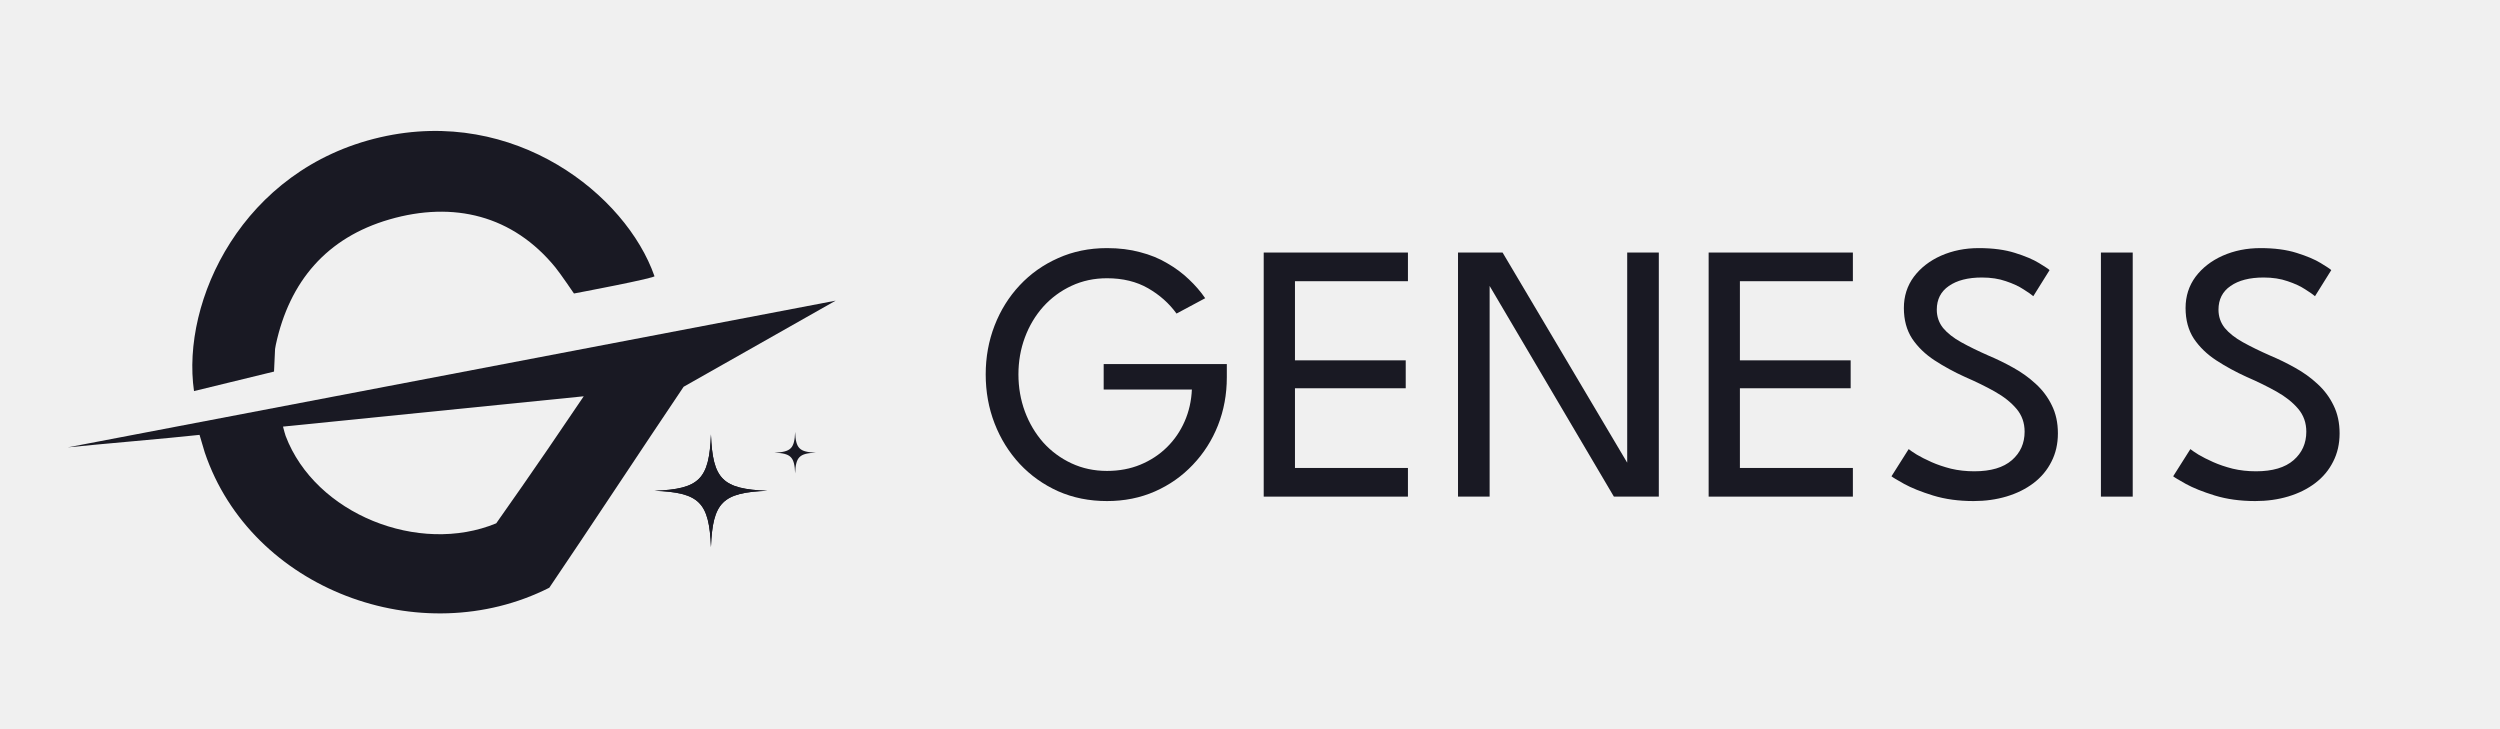
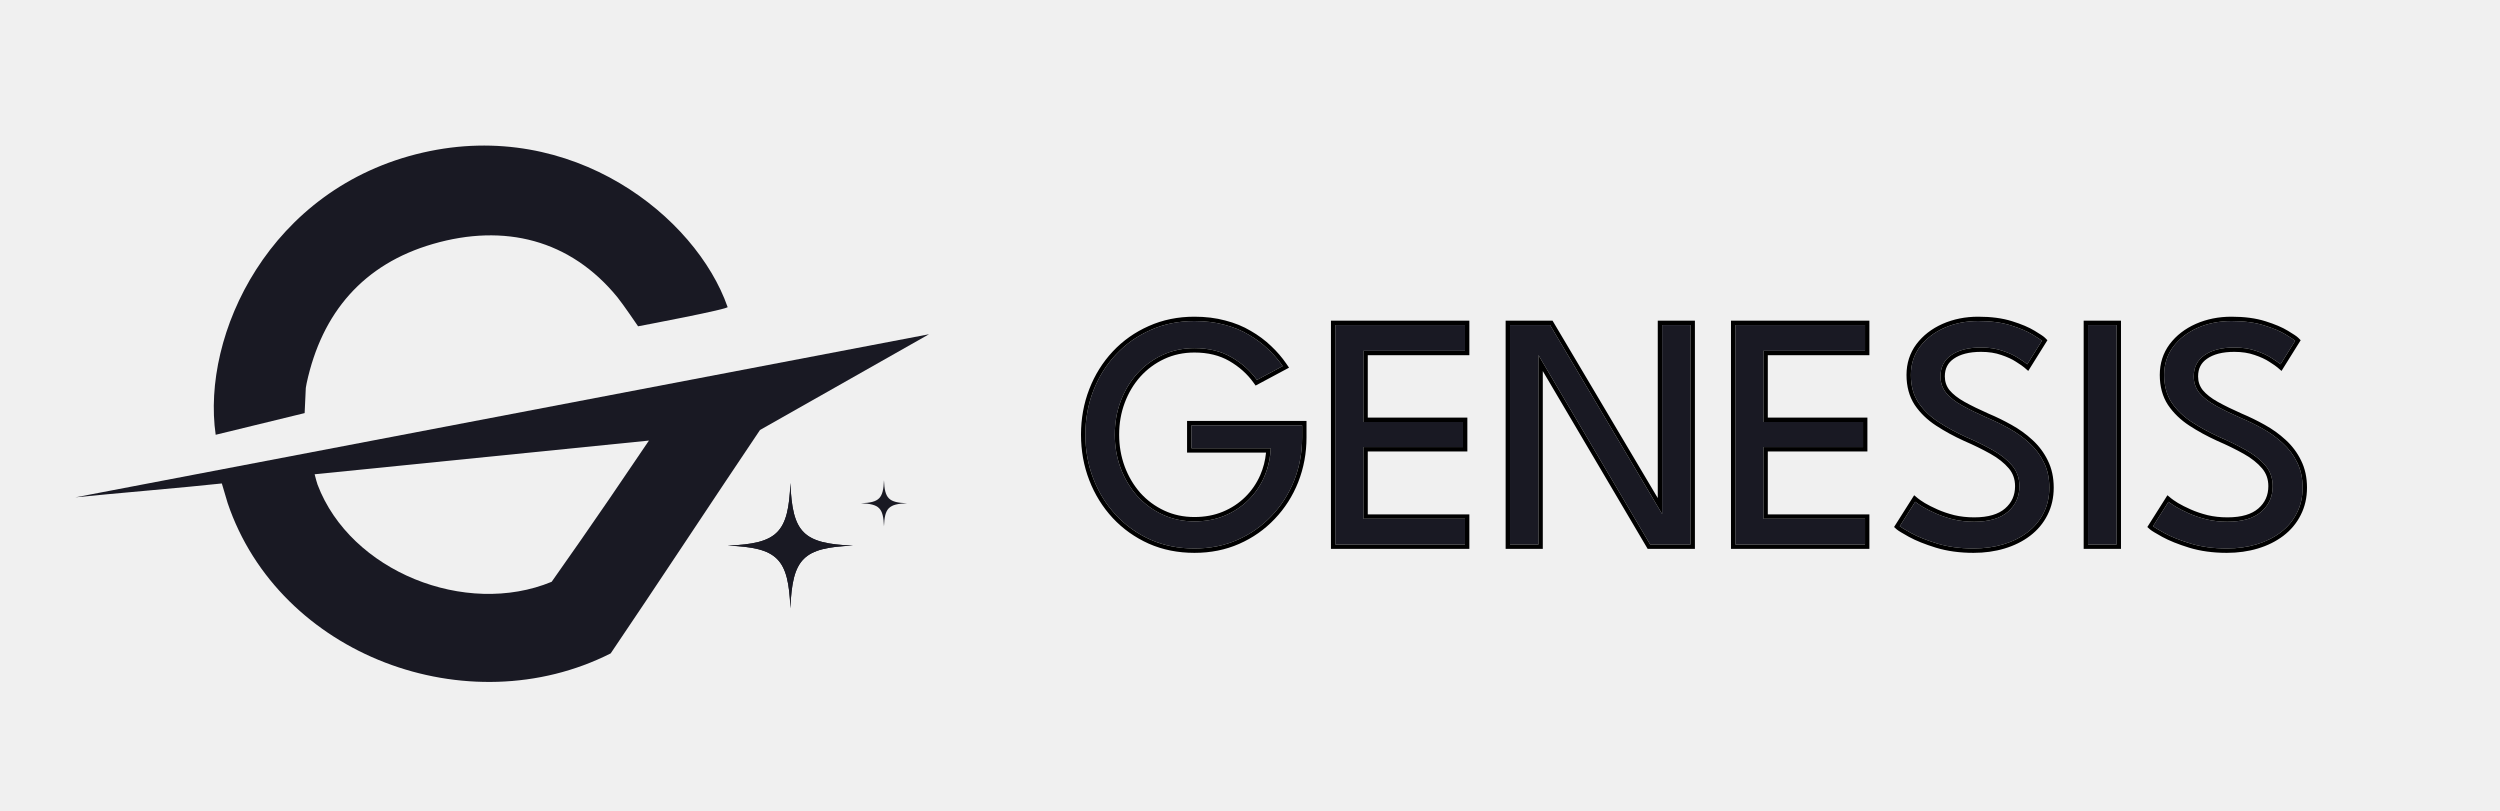
- <svg xmlns="http://www.w3.org/2000/svg" width="3184" height="928" viewBox="0 0 3184 928" fill="none">
+ <svg xmlns="http://www.w3.org/2000/svg" width="2864" height="928" viewBox="0 0 2864 928" fill="none">
  <g clip-path="url(#clip0_6_11)">
    <path d="M1064.29 382.904C743.174 444.215 407.405 508.446 86.289 569.757C125.714 565.686 214.738 558.194 254.133 553.845L260.794 576.305C319.932 751.056 535.937 831.21 699.586 748.54C748.487 676.452 819.497 568.521 870.659 492.594L1064.29 382.904ZM697.774 571.919C678.715 599.853 651.496 638.874 631.993 666.495C533.539 707.287 401.521 654.702 363.817 555.292C362.721 552.403 362.115 549.327 360.438 543.321C487.418 530.523 613.365 517.829 743.428 504.72C726.553 529.565 712.204 550.769 697.774 571.919Z" fill="#191923" />
    <path d="M348.994 473.244L350.329 444.428C350.58 442.644 350.901 440.866 351.28 439.105C368.735 357.984 416.442 302.542 495.988 279.474C577.801 255.749 653.271 274.396 707.291 340.494C713.757 348.406 730.986 373.8 730.986 373.8C730.986 373.8 838.774 353.505 833.473 351.557C797.228 248.125 655.796 135.424 484.439 174.803C308.161 215.313 230.571 383.865 247.086 498.081C270.307 492.513 325.949 478.889 348.994 473.244Z" fill="#191923" />
    <path d="M977.28 625.06C920.112 627.264 907.676 639.701 905.471 696.869C903.266 639.701 890.83 627.264 833.662 625.06C890.83 622.855 903.266 610.419 905.471 553.251C907.676 610.419 920.112 622.855 977.28 625.06Z" fill="#191923" />
    <path d="M977.28 625.06C920.112 627.264 907.676 639.701 905.471 696.869C903.266 639.701 890.83 627.264 833.662 625.06C890.83 622.855 903.266 610.419 905.471 553.251C907.676 610.419 920.112 622.855 977.28 625.06Z" fill="#191923" />
    <path d="M1039.12 576.53C1018.07 577.341 1013.5 581.92 1012.68 602.967C1011.87 581.92 1007.29 577.341 986.246 576.53C1007.29 575.718 1011.87 571.139 1012.68 550.092C1013.5 571.139 1018.07 575.718 1039.12 576.53Z" fill="#191923" />
  </g>
-   <path d="M1405.64 463.646H1562.48V480.602C1562.48 502.268 1558.71 522.678 1551.17 541.832C1543.64 560.829 1532.96 577.55 1519.15 591.994C1505.49 606.438 1489.4 617.742 1470.87 625.906C1452.34 634.07 1432.01 638.152 1409.87 638.152C1387.27 638.152 1366.54 633.992 1347.7 625.671C1328.86 617.193 1312.53 605.574 1298.72 590.816C1284.9 575.901 1274.23 558.71 1266.69 539.242C1259.15 519.774 1255.39 498.971 1255.39 476.835C1255.39 454.854 1259.15 434.13 1266.69 414.662C1274.23 395.194 1284.9 378.081 1298.72 363.323C1312.53 348.565 1328.86 337.026 1347.7 328.705C1366.54 320.227 1387.27 315.988 1409.87 315.988C1425.26 315.988 1439.31 317.715 1452.03 321.169C1464.9 324.466 1476.44 329.176 1486.65 335.299C1497.01 341.265 1506.19 348.094 1514.2 355.787C1522.21 363.323 1529.12 371.33 1534.93 379.808L1498.42 399.355C1489 386.324 1476.91 375.569 1462.16 367.091C1447.4 358.613 1429.97 354.374 1409.87 354.374C1393.55 354.374 1378.47 357.593 1364.66 364.03C1350.84 370.467 1338.83 379.337 1328.63 390.641C1318.58 401.945 1310.81 414.976 1305.31 429.734C1299.82 444.492 1297.07 460.193 1297.07 476.835C1297.07 493.477 1299.82 509.255 1305.31 524.17C1310.81 538.928 1318.58 552.037 1328.63 563.498C1338.83 574.802 1350.84 583.673 1364.66 590.11C1378.47 596.547 1393.55 599.766 1409.87 599.766C1425.42 599.766 1439.63 597.096 1452.5 591.758C1465.37 586.42 1476.6 579.041 1486.18 569.621C1495.75 560.201 1503.29 549.212 1508.78 536.652C1514.28 524.092 1517.34 510.589 1517.97 496.145H1405.64V463.646Z" fill="#191923" />
-   <path d="M1609.46 321.64H1793.15V358.142H1649.26V458.936H1790.33V494.497H1649.26V595.997H1793.15V632.5H1609.46V321.64Z" fill="#191923" />
-   <path d="M1894.6 359.791L1897.19 360.262V632.5H1856.92V321.64H1913.68L2074.99 593.642L2072.4 594.113V321.64H2112.67V632.5H2055.45L1894.6 359.791Z" fill="#191923" />
-   <path d="M2176.13 321.64H2359.82V358.142H2215.93V458.936H2357V494.497H2215.93V595.997H2359.82V632.5H2176.13V321.64Z" fill="#191923" />
-   <path d="M2520.15 315.988C2538.05 315.988 2553.43 318.029 2566.31 322.111C2579.34 326.193 2589.54 330.51 2596.92 335.063C2604.46 339.616 2608.93 342.599 2610.34 344.012L2589.62 377.218C2587.26 375.177 2583.1 372.272 2577.14 368.504C2571.17 364.579 2563.71 361.125 2554.77 358.142C2545.82 355.002 2535.61 353.432 2524.15 353.432C2506.41 353.432 2492.36 357.043 2482 364.265C2471.79 371.33 2466.69 381.378 2466.69 394.409C2466.69 403.201 2469.36 410.973 2474.7 417.724C2480.19 424.318 2487.88 430.362 2497.77 435.857C2507.67 441.352 2519.21 447.004 2532.39 452.813C2543.23 457.366 2553.82 462.547 2564.19 468.356C2574.7 474.165 2584.2 480.995 2592.68 488.845C2601.32 496.695 2608.15 505.801 2613.17 516.163C2618.35 526.525 2620.94 538.457 2620.94 551.959C2620.94 565.304 2618.19 577.315 2612.7 587.991C2607.36 598.667 2599.75 607.773 2589.86 615.309C2580.12 622.688 2568.74 628.339 2555.71 632.264C2542.68 636.189 2528.63 638.152 2513.55 638.152C2494.56 638.152 2477.36 635.797 2461.98 631.087C2446.75 626.377 2434.43 621.431 2425.01 616.25C2415.74 611.069 2410.4 607.851 2408.99 606.595L2430.89 571.977C2432.78 573.546 2436.23 575.902 2441.25 579.042C2446.28 582.025 2452.48 585.164 2459.86 588.461C2467.24 591.758 2475.56 594.584 2484.82 596.939C2494.09 599.137 2503.98 600.237 2514.5 600.237C2535.53 600.237 2551.47 595.527 2562.3 586.107C2573.13 576.687 2578.55 564.597 2578.55 549.839C2578.55 538.535 2575.1 528.801 2568.19 520.637C2561.28 512.473 2552.1 505.173 2540.64 498.736C2529.17 492.299 2516.54 486.097 2502.72 480.132C2488.59 473.694 2475.64 466.629 2463.86 458.936C2452.09 451.243 2442.59 442.059 2435.37 431.383C2428.3 420.55 2424.77 407.519 2424.77 392.29C2424.77 377.218 2429.01 363.951 2437.49 352.49C2446.12 341.029 2457.66 332.08 2472.11 325.643C2486.71 319.206 2502.72 315.988 2520.15 315.988Z" fill="#191923" />
-   <path d="M2675.73 321.64H2716.23V632.5H2675.73V321.64Z" fill="#191923" />
-   <path d="M2878.92 315.988C2896.81 315.988 2912.2 318.029 2925.07 322.111C2938.11 326.193 2948.31 330.51 2955.69 335.063C2963.23 339.616 2967.7 342.599 2969.11 344.012L2948.39 377.218C2946.03 375.177 2941.87 372.272 2935.91 368.504C2929.94 364.579 2922.48 361.125 2913.54 358.142C2904.59 355.002 2894.38 353.432 2882.92 353.432C2865.18 353.432 2851.13 357.043 2840.77 364.265C2830.56 371.33 2825.46 381.378 2825.46 394.409C2825.46 403.201 2828.13 410.973 2833.47 417.724C2838.96 424.318 2846.65 430.362 2856.54 435.857C2866.44 441.352 2877.97 447.004 2891.16 452.813C2902 457.366 2912.59 462.547 2922.96 468.356C2933.47 474.165 2942.97 480.995 2951.45 488.845C2960.09 496.695 2966.92 505.801 2971.94 516.163C2977.12 526.525 2979.71 538.457 2979.71 551.959C2979.71 565.304 2976.96 577.315 2971.47 587.991C2966.13 598.667 2958.52 607.773 2948.62 615.309C2938.89 622.688 2927.51 628.339 2914.48 632.264C2901.45 636.189 2887.39 638.152 2872.32 638.152C2853.33 638.152 2836.13 635.797 2820.75 631.087C2805.52 626.377 2793.19 621.431 2783.77 616.25C2774.51 611.069 2769.17 607.851 2767.76 606.595L2789.66 571.977C2791.55 573.546 2795 575.902 2800.02 579.042C2805.05 582.025 2811.25 585.164 2818.63 588.461C2826.01 591.758 2834.33 594.584 2843.59 596.939C2852.85 599.137 2862.75 600.237 2873.26 600.237C2894.3 600.237 2910.24 595.527 2921.07 586.107C2931.9 576.687 2937.32 564.597 2937.32 549.839C2937.32 538.535 2933.87 528.801 2926.96 520.637C2920.05 512.473 2910.87 505.173 2899.41 498.736C2887.94 492.299 2875.31 486.097 2861.49 480.132C2847.36 473.694 2834.41 466.629 2822.63 458.936C2810.86 451.243 2801.36 442.059 2794.14 431.383C2787.07 420.55 2783.54 407.519 2783.54 392.29C2783.54 377.218 2787.78 363.951 2796.26 352.49C2804.89 341.029 2816.43 332.08 2830.87 325.643C2845.48 319.206 2861.49 315.988 2878.92 315.988Z" fill="#191923" />
+   <path d="M1364.9 487.225H1491.74V500.938C1491.74 518.46 1488.69 534.966 1482.6 550.456C1476.5 565.819 1467.87 579.341 1456.7 591.023C1445.65 602.704 1432.64 611.846 1417.65 618.448C1402.67 625.051 1386.23 628.352 1368.33 628.352C1350.04 628.352 1333.28 624.987 1318.05 618.258C1302.81 611.401 1289.6 602.006 1278.43 590.07C1267.26 578.008 1258.62 564.105 1252.53 548.361C1246.43 532.617 1243.39 515.793 1243.39 497.89C1243.39 480.115 1246.43 463.355 1252.53 447.61C1258.62 431.866 1267.26 418.027 1278.43 406.091C1289.6 394.156 1302.81 384.824 1318.05 378.095C1333.28 371.238 1350.04 367.81 1368.33 367.81C1380.77 367.81 1392.13 369.207 1402.42 372C1412.83 374.666 1422.16 378.476 1430.41 383.427C1438.79 388.252 1446.22 393.775 1452.7 399.997C1459.17 406.091 1464.76 412.567 1469.46 419.423L1439.94 435.231C1432.32 424.692 1422.54 415.995 1410.61 409.139C1398.67 402.282 1384.58 398.854 1368.33 398.854C1355.12 398.854 1342.93 401.457 1331.76 406.663C1320.58 411.869 1310.87 419.042 1302.62 428.184C1294.49 437.326 1288.21 447.864 1283.76 459.8C1279.32 471.735 1277.1 484.432 1277.1 497.89C1277.1 511.349 1279.32 524.11 1283.76 536.172C1288.21 548.107 1294.49 558.709 1302.62 567.978C1310.87 577.12 1320.58 584.293 1331.76 589.499C1342.93 594.705 1355.12 597.308 1368.33 597.308C1380.9 597.308 1392.39 595.149 1402.8 590.832C1413.21 586.515 1422.29 580.548 1430.03 572.93C1437.78 565.311 1443.87 556.423 1448.32 546.266C1452.76 536.108 1455.24 525.189 1455.74 513.508H1364.9V487.225Z" fill="#191923" />
+   <path d="M1529.74 372.381H1678.29V401.901H1561.92V483.416H1676V512.175H1561.92V594.26H1678.29V623.781H1529.74V372.381Z" fill="#191923" />
+   <path d="M1760.33 403.235L1762.43 403.616V623.781H1729.86V372.381H1775.76L1906.22 592.356L1904.13 592.737V372.381H1936.69V623.781H1890.41L1760.33 403.235Z" fill="#191923" />
+   <path d="M1988.02 372.381H2136.57V401.901H2020.2V483.416H2134.29V512.175H2020.2V594.26H2136.57V623.781H1988.02V372.381Z" fill="#191923" />
+   <path d="M2266.23 367.81C2280.7 367.81 2293.15 369.461 2303.56 372.762C2314.1 376.063 2322.35 379.555 2328.32 383.237C2334.41 386.919 2338.03 389.331 2339.17 390.474L2322.41 417.328C2320.51 415.678 2317.14 413.329 2312.32 410.281C2307.49 407.107 2301.46 404.314 2294.23 401.901C2286.99 399.362 2278.74 398.092 2269.47 398.092C2255.12 398.092 2243.75 401.013 2235.37 406.853C2227.12 412.567 2223 420.693 2223 431.231C2223 438.342 2225.15 444.627 2229.47 450.086C2233.91 455.419 2240.14 460.307 2248.14 464.751C2256.13 469.195 2265.47 473.766 2276.13 478.464C2284.89 482.146 2293.46 486.336 2301.84 491.034C2310.35 495.732 2318.03 501.255 2324.89 507.604C2331.87 513.952 2337.4 521.316 2341.46 529.696C2345.65 538.076 2347.74 547.726 2347.74 558.645C2347.74 569.438 2345.52 579.151 2341.08 587.785C2336.76 596.419 2330.6 603.783 2322.6 609.878C2314.73 615.845 2305.53 620.416 2294.99 623.59C2284.45 626.765 2273.08 628.352 2260.9 628.352C2245.53 628.352 2231.63 626.447 2219.19 622.638C2206.87 618.829 2196.9 614.829 2189.29 610.639C2181.79 606.449 2177.48 603.847 2176.33 602.831L2194.05 574.834C2195.57 576.104 2198.36 578.008 2202.43 580.548C2206.49 582.96 2211.5 585.5 2217.47 588.166C2223.44 590.832 2230.17 593.118 2237.66 595.022C2245.15 596.8 2253.15 597.689 2261.66 597.689C2278.67 597.689 2291.56 593.88 2300.32 586.261C2309.08 578.643 2313.46 568.866 2313.46 556.931C2313.46 547.79 2310.67 539.917 2305.08 533.315C2299.49 526.713 2292.07 520.808 2282.8 515.603C2273.53 510.397 2263.31 505.382 2252.13 500.557C2240.71 495.351 2230.23 489.637 2220.71 483.416C2211.19 477.194 2203.51 469.767 2197.66 461.133C2191.95 452.372 2189.09 441.833 2189.09 429.517C2189.09 417.328 2192.52 406.599 2199.38 397.331C2206.36 388.062 2215.69 380.824 2227.38 375.619C2239.18 370.413 2252.13 367.81 2266.23 367.81Z" fill="#191923" />
+   <path d="M2392.05 372.381H2424.81V623.781H2392.05V372.381Z" fill="#191923" />
+   <path d="M2556.37 367.81C2570.85 367.81 2583.29 369.461 2593.7 372.762C2604.24 376.063 2612.49 379.555 2618.46 383.237C2624.56 386.919 2628.18 389.331 2629.32 390.474L2612.56 417.328C2610.65 415.678 2607.29 413.329 2602.46 410.281C2597.64 407.107 2591.61 404.314 2584.37 401.901C2577.13 399.362 2568.88 398.092 2559.61 398.092C2545.26 398.092 2533.9 401.013 2525.52 406.853C2517.27 412.567 2513.14 420.693 2513.14 431.231C2513.14 438.342 2515.3 444.627 2519.62 450.086C2524.06 455.419 2530.28 460.307 2538.28 464.751C2546.28 469.195 2555.61 473.766 2566.28 478.464C2575.04 482.146 2583.61 486.336 2591.99 491.034C2600.5 495.732 2608.18 501.255 2615.03 507.604C2622.02 513.952 2627.54 521.316 2631.6 529.696C2635.79 538.076 2637.89 547.726 2637.89 558.645C2637.89 569.438 2635.67 579.151 2631.22 587.785C2626.91 596.419 2620.75 603.783 2612.75 609.878C2604.88 615.845 2595.67 620.416 2585.13 623.59C2574.59 626.765 2563.23 628.352 2551.04 628.352C2535.68 628.352 2521.77 626.447 2509.33 622.638C2497.02 618.829 2487.05 614.829 2479.43 610.639C2471.94 606.449 2467.62 603.847 2466.48 602.831L2484.19 574.834C2485.72 576.104 2488.51 578.008 2492.57 580.548C2496.63 582.96 2501.65 585.5 2507.62 588.166C2513.59 590.832 2520.31 593.118 2527.81 595.022C2535.3 596.8 2543.3 597.689 2551.8 597.689C2568.82 597.689 2581.7 593.88 2590.47 586.261C2599.23 578.643 2603.61 568.866 2603.61 556.931C2603.61 547.79 2600.81 539.917 2595.23 533.315C2589.64 526.713 2582.21 520.808 2572.94 515.603C2563.67 510.397 2553.45 505.382 2542.28 500.557C2530.85 495.351 2520.38 489.637 2510.86 483.416C2501.33 477.194 2493.65 469.767 2487.81 461.133C2482.1 452.372 2479.24 441.833 2479.24 429.517C2479.24 417.328 2482.67 406.599 2489.52 397.331C2496.51 388.062 2505.84 380.824 2517.52 375.619C2529.33 370.413 2542.28 367.81 2556.37 367.81Z" fill="#191923" />
+   <path fill-rule="evenodd" clip-rule="evenodd" d="M1359.9 482.225H1496.74V500.938C1496.74 519.053 1493.59 536.183 1487.25 552.287L1487.25 552.3C1480.92 568.244 1471.94 582.313 1460.32 594.468C1448.81 606.637 1435.25 616.16 1419.67 623.024C1403.99 629.931 1386.86 633.352 1368.33 633.352C1349.41 633.352 1331.96 629.868 1316.03 622.831L1316.01 622.824L1315.99 622.817C1300.17 615.696 1286.42 605.916 1274.78 593.488L1274.77 593.478L1274.76 593.468C1263.15 580.93 1254.18 566.483 1247.87 550.166C1241.54 533.812 1238.39 516.373 1238.39 497.89C1238.39 479.53 1241.54 462.155 1247.87 445.806C1254.18 429.484 1263.16 415.092 1274.78 402.674C1286.42 390.243 1300.18 380.523 1316.01 373.528C1331.95 366.36 1349.41 362.81 1368.33 362.81C1381.12 362.81 1392.93 364.245 1403.69 367.165C1414.49 369.933 1424.25 373.906 1432.95 379.116C1441.63 384.118 1449.37 389.867 1456.14 396.373C1462.85 402.692 1468.67 409.432 1473.58 416.597L1476.73 421.198L1438.44 441.702L1435.88 438.16C1428.7 428.229 1419.47 419.999 1408.12 413.474C1397.06 407.126 1383.86 403.854 1368.33 403.854C1355.8 403.854 1344.34 406.319 1333.87 411.195C1323.31 416.115 1314.14 422.883 1306.34 431.52C1298.65 440.177 1292.68 450.171 1288.45 461.544C1284.22 472.89 1282.1 484.993 1282.1 497.89C1282.1 510.784 1284.22 522.955 1288.45 534.435C1292.69 545.806 1298.66 555.866 1306.35 564.655C1314.15 573.286 1323.31 580.049 1333.87 584.967C1344.34 589.843 1355.8 592.308 1368.33 592.308C1380.31 592.308 1391.14 590.251 1400.88 586.214C1410.72 582.133 1419.26 576.516 1426.53 569.365C1433.81 562.203 1439.54 553.848 1443.74 544.262C1447.26 536.215 1449.48 527.638 1450.38 518.508H1359.9V482.225ZM1455.74 513.508C1455.67 515.19 1455.56 516.857 1455.4 518.508C1454.48 528.319 1452.12 537.571 1448.32 546.266C1443.87 556.423 1437.78 565.311 1430.03 572.93C1422.29 580.548 1413.21 586.515 1402.8 590.832C1392.39 595.149 1380.9 597.308 1368.33 597.308C1355.12 597.308 1342.93 594.705 1331.76 589.499C1320.58 584.293 1310.87 577.12 1302.62 567.978C1294.49 558.709 1288.21 548.107 1283.76 536.172C1279.32 524.11 1277.1 511.349 1277.1 497.89C1277.1 484.432 1279.32 471.735 1283.76 459.8C1288.21 447.864 1294.49 437.326 1302.62 428.184C1310.87 419.042 1320.58 411.869 1331.76 406.663C1342.93 401.457 1355.12 398.854 1368.33 398.854C1384.58 398.854 1398.67 402.282 1410.61 409.139C1422.54 415.995 1432.32 424.692 1439.94 435.231L1469.46 419.423C1468.51 418.043 1467.53 416.678 1466.51 415.329C1462.47 409.975 1457.87 404.864 1452.7 399.997C1446.22 393.775 1438.79 388.252 1430.41 383.427C1422.16 378.476 1412.83 374.666 1402.42 372C1392.13 369.207 1380.77 367.81 1368.33 367.81C1350.04 367.81 1333.28 371.238 1318.05 378.095C1302.81 384.824 1289.6 394.156 1278.43 406.091C1267.26 418.027 1258.62 431.866 1252.53 447.61C1246.43 463.355 1243.39 480.115 1243.39 497.89C1243.39 515.793 1246.43 532.617 1252.53 548.361C1258.62 564.105 1267.26 578.008 1278.43 590.07C1289.6 602.006 1302.81 611.401 1318.05 618.258C1333.28 624.987 1350.04 628.352 1368.33 628.352C1386.23 628.352 1402.67 625.051 1417.65 618.448C1432.64 611.846 1445.65 602.704 1456.7 591.023C1467.87 579.341 1476.5 565.819 1482.6 550.456C1488.69 534.966 1491.74 518.46 1491.74 500.938V487.225H1364.9V513.508H1455.74ZM1524.74 367.381H1683.29V406.901H1566.92V478.416H1681V517.175H1566.92V589.26H1683.29V628.781H1524.74V367.381ZM1561.92 594.26V512.175H1676V483.416H1561.92V401.901H1678.29V372.381H1529.74V623.781H1678.29V594.26H1561.92ZM1762.43 406.787V623.781H1729.86V372.381H1775.76L1904.13 588.823V372.381H1936.69V623.781H1890.41L1762.43 406.787ZM1899.13 570.591L1778.61 367.381H1724.86V628.781H1767.43V425.106L1887.56 628.781H1941.69V367.381H1899.13V570.591ZM1983.02 367.381H2141.57V406.901H2025.2V478.416H2139.29V517.175H2025.2V589.26H2141.57V628.781H1983.02V367.381ZM2020.2 594.26V512.175H2134.29V483.416H2020.2V401.901H2136.57V372.381H1988.02V623.781H2136.57V594.26H2020.2ZM2198.11 577.769C2199.34 578.591 2200.78 579.517 2202.43 580.548C2206.49 582.96 2211.5 585.5 2217.47 588.166C2223.44 590.832 2230.17 593.118 2237.66 595.022C2245.15 596.8 2253.15 597.689 2261.66 597.689C2278.67 597.689 2291.56 593.88 2300.32 586.261C2309.08 578.643 2313.46 568.866 2313.46 556.931C2313.46 547.79 2310.67 539.917 2305.08 533.315C2299.49 526.713 2292.07 520.808 2282.8 515.603C2273.53 510.397 2263.31 505.382 2252.13 500.557C2240.71 495.351 2230.23 489.637 2220.71 483.416C2211.19 477.194 2203.51 469.767 2197.66 461.133C2191.95 452.372 2189.09 441.833 2189.09 429.517C2189.09 417.328 2192.52 406.599 2199.38 397.331C2206.36 388.062 2215.69 380.824 2227.38 375.619C2239.18 370.413 2252.13 367.81 2266.23 367.81C2280.7 367.81 2293.15 369.461 2303.56 372.762C2314.1 376.063 2322.35 379.555 2328.32 383.237C2334.41 386.919 2338.03 389.331 2339.17 390.474L2322.41 417.328C2321.45 416.495 2320.12 415.484 2318.41 414.295C2316.74 413.128 2314.71 411.79 2312.32 410.281C2307.49 407.107 2301.46 404.314 2294.23 401.901C2286.99 399.362 2278.74 398.092 2269.47 398.092C2255.12 398.092 2243.75 401.013 2235.37 406.853C2227.12 412.567 2223 420.693 2223 431.231C2223 438.342 2225.15 444.627 2229.47 450.086C2233.91 455.419 2240.14 460.307 2248.14 464.751C2256.13 469.195 2265.47 473.766 2276.13 478.464C2284.89 482.146 2293.46 486.336 2301.84 491.034C2310.35 495.732 2318.03 501.255 2324.89 507.604C2331.87 513.952 2337.4 521.316 2341.46 529.696C2345.65 538.076 2347.74 547.726 2347.74 558.645C2347.74 569.438 2345.52 579.151 2341.08 587.785C2336.76 596.419 2330.6 603.783 2322.6 609.878C2314.73 615.845 2305.53 620.416 2294.99 623.59C2284.45 626.765 2273.08 628.352 2260.9 628.352C2245.53 628.352 2231.63 626.447 2219.19 622.638C2206.87 618.829 2196.9 614.829 2189.29 610.639C2181.79 606.449 2177.48 603.847 2176.33 602.831L2194.05 574.834C2194.95 575.588 2196.3 576.567 2198.11 577.769ZM2345.54 590.045C2340.87 599.38 2334.21 607.323 2325.63 613.855L2325.62 613.862C2317.23 620.228 2307.47 625.052 2296.43 628.378C2285.38 631.707 2273.52 633.352 2260.9 633.352C2245.12 633.352 2230.72 631.397 2217.72 627.419L2217.72 627.417L2217.71 627.415C2205.21 623.549 2194.9 619.431 2186.88 615.021L2186.86 615.012L2186.84 615.003C2183.08 612.897 2180.07 611.169 2177.85 609.827C2175.78 608.583 2173.99 607.44 2173.01 606.568L2169.84 603.747L2192.87 567.344L2197.25 570.993C2198.48 572.018 2200.99 573.754 2205.03 576.278C2208.87 578.554 2213.68 580.997 2219.51 583.601C2225.17 586.127 2231.61 588.322 2238.85 590.167C2245.92 591.839 2253.51 592.689 2261.66 592.689C2278.01 592.689 2289.53 589.017 2297.04 582.488C2304.67 575.85 2308.46 567.466 2308.46 556.931C2308.46 548.899 2306.04 542.19 2301.26 536.545C2296.14 530.488 2289.21 524.941 2280.35 519.962C2271.25 514.853 2261.19 509.913 2250.15 505.147L2250.11 505.127L2250.06 505.107C2238.43 499.807 2227.73 493.975 2217.98 487.602C2207.95 481.05 2199.77 473.167 2193.52 463.934L2193.5 463.899L2193.48 463.864C2187.15 454.155 2184.09 442.628 2184.09 429.517C2184.09 416.323 2187.83 404.537 2195.36 394.357L2195.37 394.339L2195.39 394.322C2202.93 384.309 2212.97 376.566 2225.34 371.052L2225.35 371.048L2225.36 371.044C2237.86 365.533 2251.5 362.81 2266.23 362.81C2281.06 362.81 2294.03 364.498 2305.06 367.994C2315.78 371.352 2324.46 374.986 2330.92 378.968C2333.99 380.822 2336.48 382.385 2338.38 383.648C2340.15 384.829 2341.74 385.969 2342.71 386.939L2345.52 389.749L2323.56 424.937L2319.14 421.107C2317.54 419.724 2314.46 417.546 2309.65 414.509L2309.61 414.484L2309.57 414.458C2305.2 411.585 2299.59 408.961 2292.64 406.645L2292.61 406.632L2292.57 406.619C2285.96 404.301 2278.29 403.092 2269.47 403.092C2255.74 403.092 2245.5 405.892 2238.23 410.955L2238.23 410.96L2238.22 410.964C2231.39 415.69 2228 422.237 2228 431.231C2228 437.22 2229.78 442.39 2233.35 446.935C2237.3 451.651 2242.97 456.161 2250.56 460.381C2258.39 464.728 2267.56 469.226 2278.11 473.872C2287.03 477.622 2295.75 481.887 2304.28 486.666C2313.11 491.546 2321.11 497.296 2328.27 503.92C2335.7 510.68 2341.6 518.541 2345.94 527.482C2350.52 536.657 2352.74 547.087 2352.74 558.645C2352.74 570.132 2350.37 580.635 2345.54 590.045ZM2387.05 367.381H2429.81V628.781H2387.05V367.381ZM2488.25 577.769C2489.48 578.591 2490.92 579.517 2492.57 580.548C2496.63 582.96 2501.65 585.5 2507.62 588.166C2513.59 590.832 2520.31 593.118 2527.81 595.022C2535.3 596.8 2543.3 597.689 2551.8 597.689C2568.82 597.689 2581.7 593.88 2590.47 586.261C2599.23 578.643 2603.61 568.866 2603.61 556.931C2603.61 547.79 2600.81 539.917 2595.23 533.315C2589.64 526.713 2582.21 520.808 2572.94 515.603C2563.67 510.397 2553.45 505.382 2542.28 500.557C2530.85 495.351 2520.38 489.637 2510.86 483.416C2501.33 477.194 2493.65 469.767 2487.81 461.133C2482.1 452.372 2479.24 441.833 2479.24 429.517C2479.24 417.328 2482.67 406.599 2489.52 397.331C2496.51 388.062 2505.84 380.824 2517.52 375.619C2529.33 370.413 2542.28 367.81 2556.37 367.81C2570.85 367.81 2583.29 369.461 2593.7 372.762C2604.24 376.063 2612.49 379.555 2618.46 383.237C2624.56 386.919 2628.18 389.331 2629.32 390.474L2612.56 417.328C2611.6 416.495 2610.26 415.484 2608.56 414.295C2606.88 413.128 2604.85 411.79 2602.46 410.281C2597.64 407.107 2591.61 404.314 2584.37 401.901C2577.13 399.362 2568.88 398.092 2559.61 398.092C2545.26 398.092 2533.9 401.013 2525.52 406.853C2517.27 412.567 2513.14 420.693 2513.14 431.231C2513.14 438.342 2515.3 444.627 2519.62 450.086C2524.06 455.419 2530.28 460.307 2538.28 464.751C2546.28 469.195 2555.61 473.766 2566.28 478.464C2575.04 482.146 2583.61 486.336 2591.99 491.034C2600.5 495.732 2608.18 501.255 2615.03 507.604C2622.02 513.952 2627.54 521.316 2631.6 529.696C2635.79 538.076 2637.89 547.726 2637.89 558.645C2637.89 569.438 2635.67 579.151 2631.22 587.785C2626.91 596.419 2620.75 603.783 2612.75 609.878C2604.88 615.845 2595.67 620.416 2585.13 623.59C2574.59 626.765 2563.23 628.352 2551.04 628.352C2535.68 628.352 2521.77 626.447 2509.33 622.638C2497.02 618.829 2487.05 614.829 2479.43 610.639C2471.94 606.449 2467.62 603.847 2466.48 602.831L2484.19 574.834C2485.1 575.588 2486.45 576.567 2488.25 577.769ZM2635.68 590.045C2631.01 599.38 2624.35 607.323 2615.78 613.855L2615.77 613.862C2607.37 620.228 2597.62 625.052 2586.57 628.378C2575.52 631.707 2563.67 633.352 2551.04 633.352C2535.27 633.352 2520.86 631.397 2507.87 627.419L2507.86 627.417L2507.85 627.415C2495.35 623.549 2485.04 619.431 2477.02 615.021L2477.01 615.012L2476.99 615.003C2473.22 612.897 2470.22 611.169 2467.99 609.827C2465.93 608.583 2464.14 607.44 2463.16 606.568L2459.98 603.747L2483.01 567.344L2487.39 570.993C2488.62 572.017 2491.14 573.754 2495.17 576.277C2499.01 578.554 2503.83 580.997 2509.66 583.601C2515.31 586.127 2521.75 588.322 2529 590.166C2536.06 591.839 2543.66 592.689 2551.8 592.689C2568.16 592.689 2579.68 589.017 2587.18 582.488C2594.82 575.85 2598.61 567.466 2598.61 556.931C2598.61 548.899 2596.19 542.19 2591.41 536.545C2586.29 530.488 2579.36 524.941 2570.5 519.962C2561.4 514.853 2551.33 509.913 2540.3 505.147L2540.25 505.127L2540.21 505.107C2528.57 499.807 2517.87 493.975 2508.12 487.602C2498.09 481.05 2489.91 473.167 2483.67 463.934L2483.65 463.899L2483.62 463.864C2477.29 454.155 2474.24 442.628 2474.24 429.517C2474.24 416.323 2477.97 404.538 2485.5 394.357L2485.52 394.339L2485.53 394.322C2493.08 384.309 2503.11 376.566 2515.49 371.052L2515.5 371.048L2515.5 371.044C2528 365.533 2541.65 362.81 2556.37 362.81C2571.2 362.81 2584.18 364.498 2595.21 367.994C2605.93 371.352 2614.61 374.986 2621.07 378.968C2624.13 380.822 2626.63 382.385 2628.52 383.648C2630.29 384.829 2631.88 385.969 2632.85 386.939L2635.66 389.749L2613.7 424.937L2609.28 421.107C2607.69 419.724 2604.6 417.546 2599.79 414.509L2599.75 414.484L2599.72 414.458C2595.35 411.585 2589.74 408.961 2582.79 406.645L2582.75 406.632L2582.72 406.619C2576.11 404.301 2568.43 403.092 2559.61 403.092C2545.89 403.092 2535.64 405.892 2528.38 410.955L2528.37 410.96L2528.37 410.964C2521.54 415.69 2518.14 422.237 2518.14 431.231C2518.14 437.221 2519.92 442.392 2523.5 446.937C2527.44 451.653 2533.11 456.161 2540.71 460.381C2548.53 464.728 2557.71 469.226 2568.26 473.872C2577.17 477.622 2585.9 481.887 2594.42 486.666C2603.26 491.546 2611.26 497.296 2618.42 503.92C2625.85 510.68 2631.75 518.541 2636.09 527.482C2640.67 536.657 2642.89 547.087 2642.89 558.645C2642.89 570.132 2640.52 580.635 2635.68 590.045ZM2424.81 372.381V623.781H2392.05V372.381H2424.81Z" fill="black" />
  <defs>
    <clipPath id="clip0_6_11">
      <rect width="978" height="614.473" fill="white" transform="translate(86.2894 166.763)" />
    </clipPath>
  </defs>
</svg>
